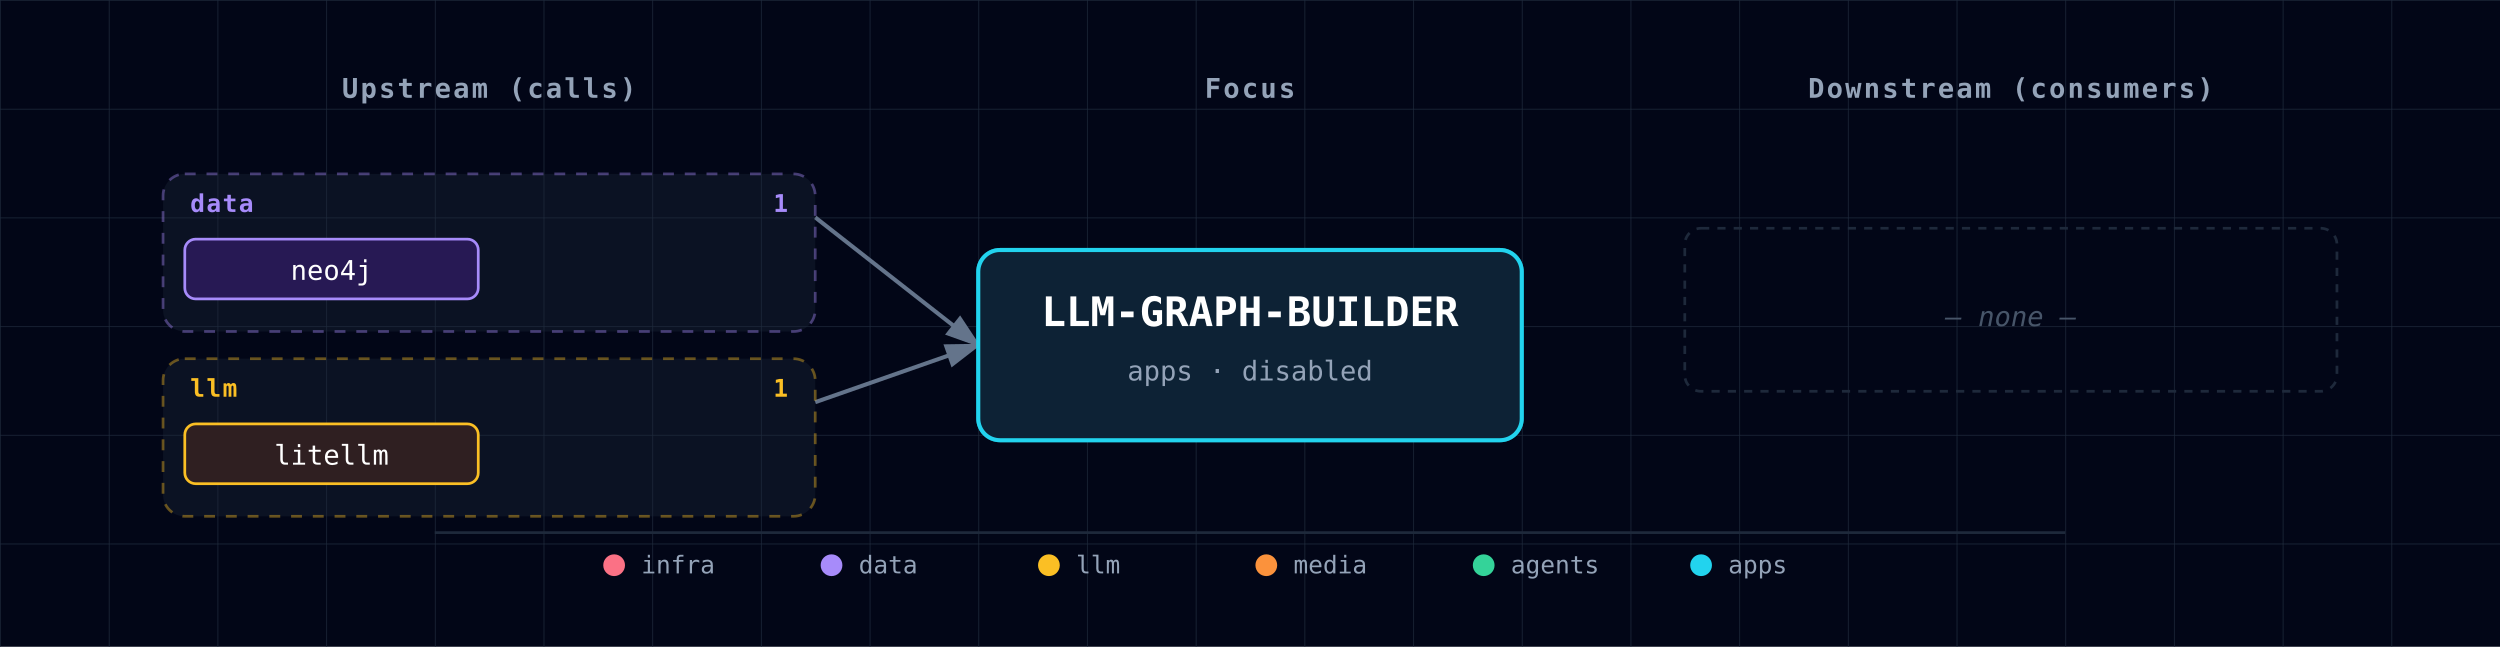
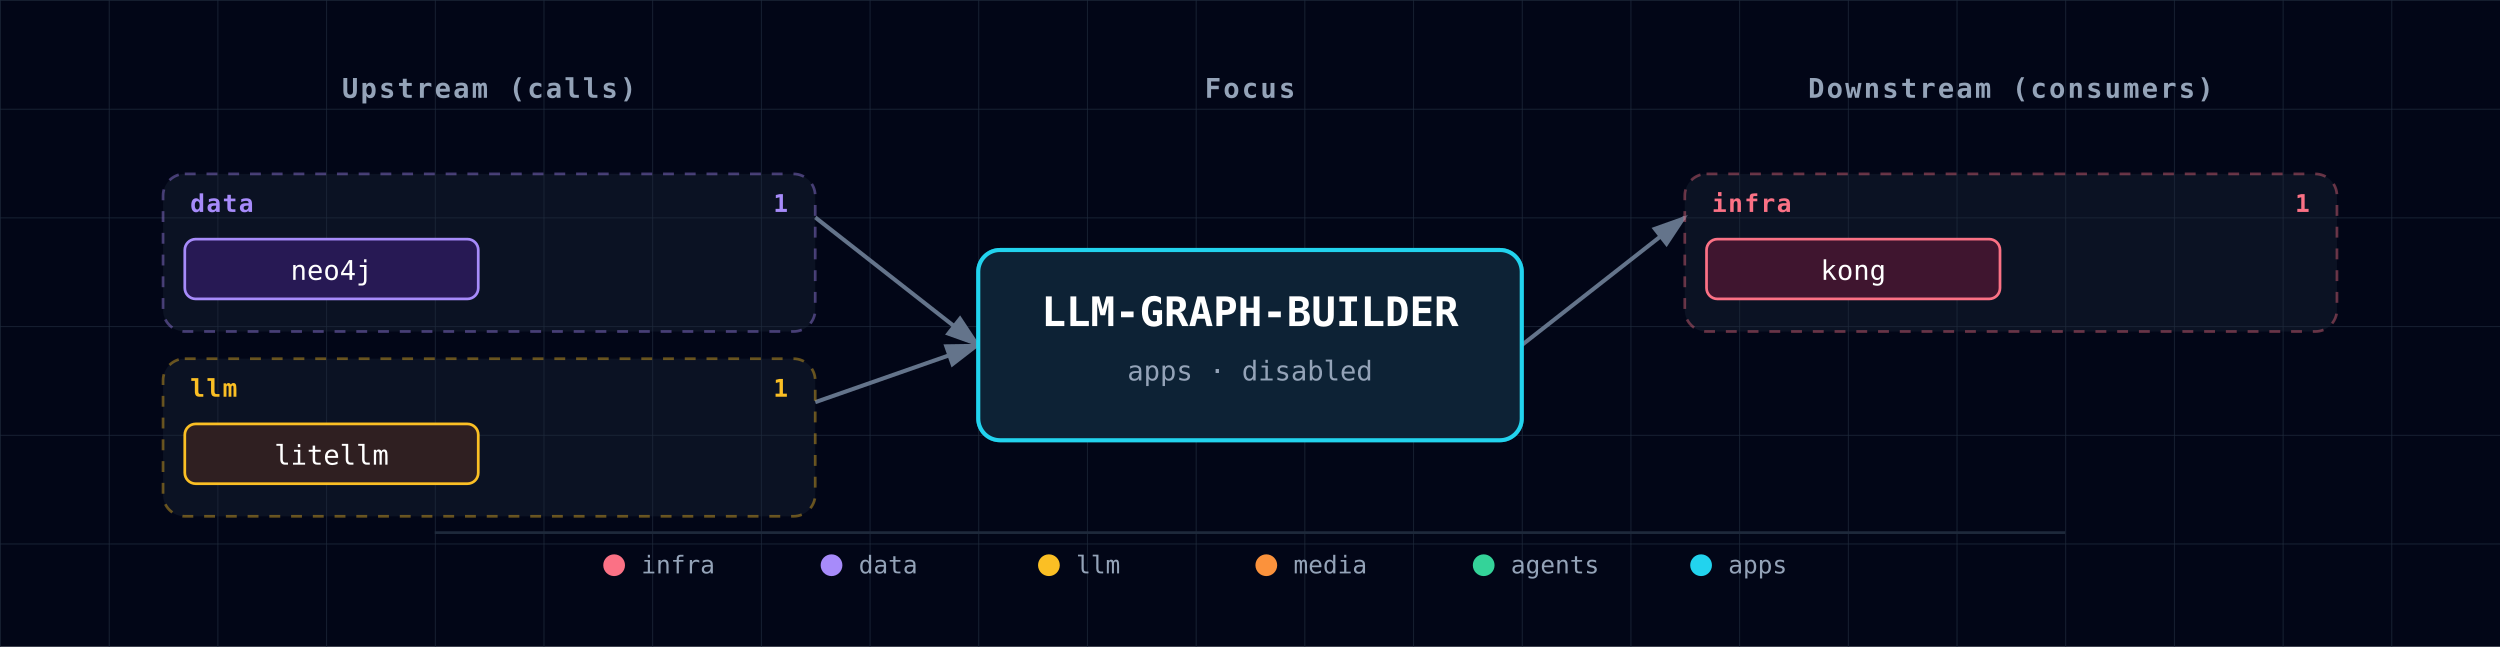
<svg xmlns="http://www.w3.org/2000/svg" viewBox="0 0 920 238" font-family="'JetBrains Mono', 'Fira Code', Menlo, Consolas, monospace">
  <defs>
    <pattern id="grid" width="40" height="40" patternUnits="userSpaceOnUse">
      <path d="M 40 0 L 0 0 0 40" fill="none" stroke="#1e293b" stroke-width="0.5" />
    </pattern>
    <marker id="arrowhead" markerWidth="9" markerHeight="6" refX="8" refY="3" orient="auto">
      <polygon points="0 0, 9 3, 0 6" fill="#64748b" />
    </marker>
    <filter id="focus-glow" x="-50%" y="-50%" width="200%" height="200%">
      <feGaussianBlur in="SourceAlpha" stdDeviation="6" />
      <feFlood flood-color="#22d3ee" flood-opacity="0.6" />
      <feComposite in2="SourceAlpha" operator="in" />
      <feMerge>
        <feMergeNode />
        <feMergeNode in="SourceGraphic" />
      </feMerge>
    </filter>
  </defs>
  <rect width="920" height="238" fill="#020617" />
  <rect width="920" height="238" fill="url(#grid)" />
  <text x="180" y="36" fill="#94a3b8" font-size="10" font-weight="600" text-anchor="middle" letter-spacing="0.08em">Upstream (calls)</text>
  <text x="460" y="36" fill="#94a3b8" font-size="10" font-weight="600" text-anchor="middle" letter-spacing="0.08em">Focus</text>
  <text x="740" y="36" fill="#94a3b8" font-size="10" font-weight="600" text-anchor="middle" letter-spacing="0.08em">Downstream (consumers)</text>
  <line x1="300" y1="80" x2="360" y2="127" stroke="#64748b" stroke-width="1.5" marker-end="url(#arrowhead)" />
  <line x1="300" y1="148" x2="360" y2="127" stroke="#64748b" stroke-width="1.5" marker-end="url(#arrowhead)" />
+   <line x1="560" y1="127" x2="620" y2="80" stroke="#64748b" stroke-width="1.5" marker-end="url(#arrowhead)" />
  <g>
    <g class="cluster">
      <rect x="60" y="64" width="240" height="58" rx="8" fill="rgba(30,41,59,0.35)" stroke="#a78bfa" stroke-width="1" stroke-dasharray="4,4" stroke-opacity="0.4" />
      <text x="70" y="78" fill="#a78bfa" font-size="9" font-weight="700" text-anchor="start" style="letter-spacing:0.06em;text-transform:uppercase;">data</text>
      <text x="290" y="78" fill="#a78bfa" font-size="9" font-weight="600" text-anchor="end">1</text>
    </g>
    <g>
      <rect x="68" y="88" width="108" height="22" rx="4" fill="#0f172a" />
      <rect x="68" y="88" width="108" height="22" rx="4" fill="rgba(76, 29, 149, 0.4)" stroke="#a78bfa" stroke-width="1" />
      <text x="122" y="103" fill="white" font-size="10" text-anchor="middle">neo4j</text>
    </g>
    <g class="cluster">
      <rect x="60" y="132" width="240" height="58" rx="8" fill="rgba(30,41,59,0.35)" stroke="#fbbf24" stroke-width="1" stroke-dasharray="4,4" stroke-opacity="0.4" />
      <text x="70" y="146" fill="#fbbf24" font-size="9" font-weight="700" text-anchor="start" style="letter-spacing:0.06em;text-transform:uppercase;">llm</text>
      <text x="290" y="146" fill="#fbbf24" font-size="9" font-weight="600" text-anchor="end">1</text>
    </g>
    <g>
      <rect x="68" y="156" width="108" height="22" rx="4" fill="#0f172a" />
      <rect x="68" y="156" width="108" height="22" rx="4" fill="rgba(120, 53, 15, 0.3)" stroke="#fbbf24" stroke-width="1" />
      <text x="122" y="171" fill="white" font-size="10" text-anchor="middle">litellm</text>
    </g>
  </g>
  <g>
-     <rect x="620" y="84" width="240" height="60" rx="6" fill="none" stroke="#1e293b" stroke-width="1" stroke-dasharray="3,3" />
-     <text x="740" y="120" fill="#475569" font-size="10" font-style="italic" text-anchor="middle">— none —</text>
+     <g class="cluster">
+       <rect x="620" y="64" width="240" height="58" rx="8" fill="rgba(30,41,59,0.35)" stroke="#fb7185" stroke-width="1" stroke-dasharray="4,4" stroke-opacity="0.4" />
+       <text x="630" y="78" fill="#fb7185" font-size="9" font-weight="700" text-anchor="start" style="letter-spacing:0.06em;text-transform:uppercase;">infra</text>
+       <text x="850" y="78" fill="#fb7185" font-size="9" font-weight="600" text-anchor="end">1</text>
+     </g>
+     <g>
+       <rect x="628" y="88" width="108" height="22" rx="4" fill="#0f172a" />
+       <rect x="628" y="88" width="108" height="22" rx="4" fill="rgba(136, 19, 55, 0.4)" stroke="#fb7185" stroke-width="1" />
+       <text x="682" y="103" fill="white" font-size="10" text-anchor="middle">kong</text>
+     </g>
  </g>
  <g class="focus" filter="url(#focus-glow)">
    <rect x="360" y="92" width="200" height="70" rx="8" fill="#0f172a" />
    <rect x="360" y="92" width="200" height="70" rx="8" fill="rgba(8, 51, 68, 0.4)" stroke="#22d3ee" stroke-width="1.5" />
    <text x="460" y="120" fill="white" font-size="15" font-weight="700" text-anchor="middle">LLM-GRAPH-BUILDER</text>
    <text x="460" y="140" fill="#94a3b8" font-size="10" text-anchor="middle">apps · disabled</text>
  </g>
  <g class="legend">
    <line x1="160" y1="196" x2="760" y2="196" stroke="#1e293b" stroke-width="1" />
    <circle cx="226" cy="208" r="4" fill="#fb7185" />
    <text x="236" y="211" fill="#94a3b8" font-size="9" font-weight="400" text-anchor="start">infra</text>
    <circle cx="306" cy="208" r="4" fill="#a78bfa" />
    <text x="316" y="211" fill="#94a3b8" font-size="9" font-weight="400" text-anchor="start">data</text>
    <circle cx="386" cy="208" r="4" fill="#fbbf24" />
    <text x="396" y="211" fill="#94a3b8" font-size="9" font-weight="400" text-anchor="start">llm</text>
    <circle cx="466" cy="208" r="4" fill="#fb923c" />
    <text x="476" y="211" fill="#94a3b8" font-size="9" font-weight="400" text-anchor="start">media</text>
    <circle cx="546" cy="208" r="4" fill="#34d399" />
    <text x="556" y="211" fill="#94a3b8" font-size="9" font-weight="400" text-anchor="start">agents</text>
    <circle cx="626" cy="208" r="4" fill="#22d3ee" />
    <text x="636" y="211" fill="#94a3b8" font-size="9" font-weight="400" text-anchor="start">apps</text>
  </g>
</svg>
